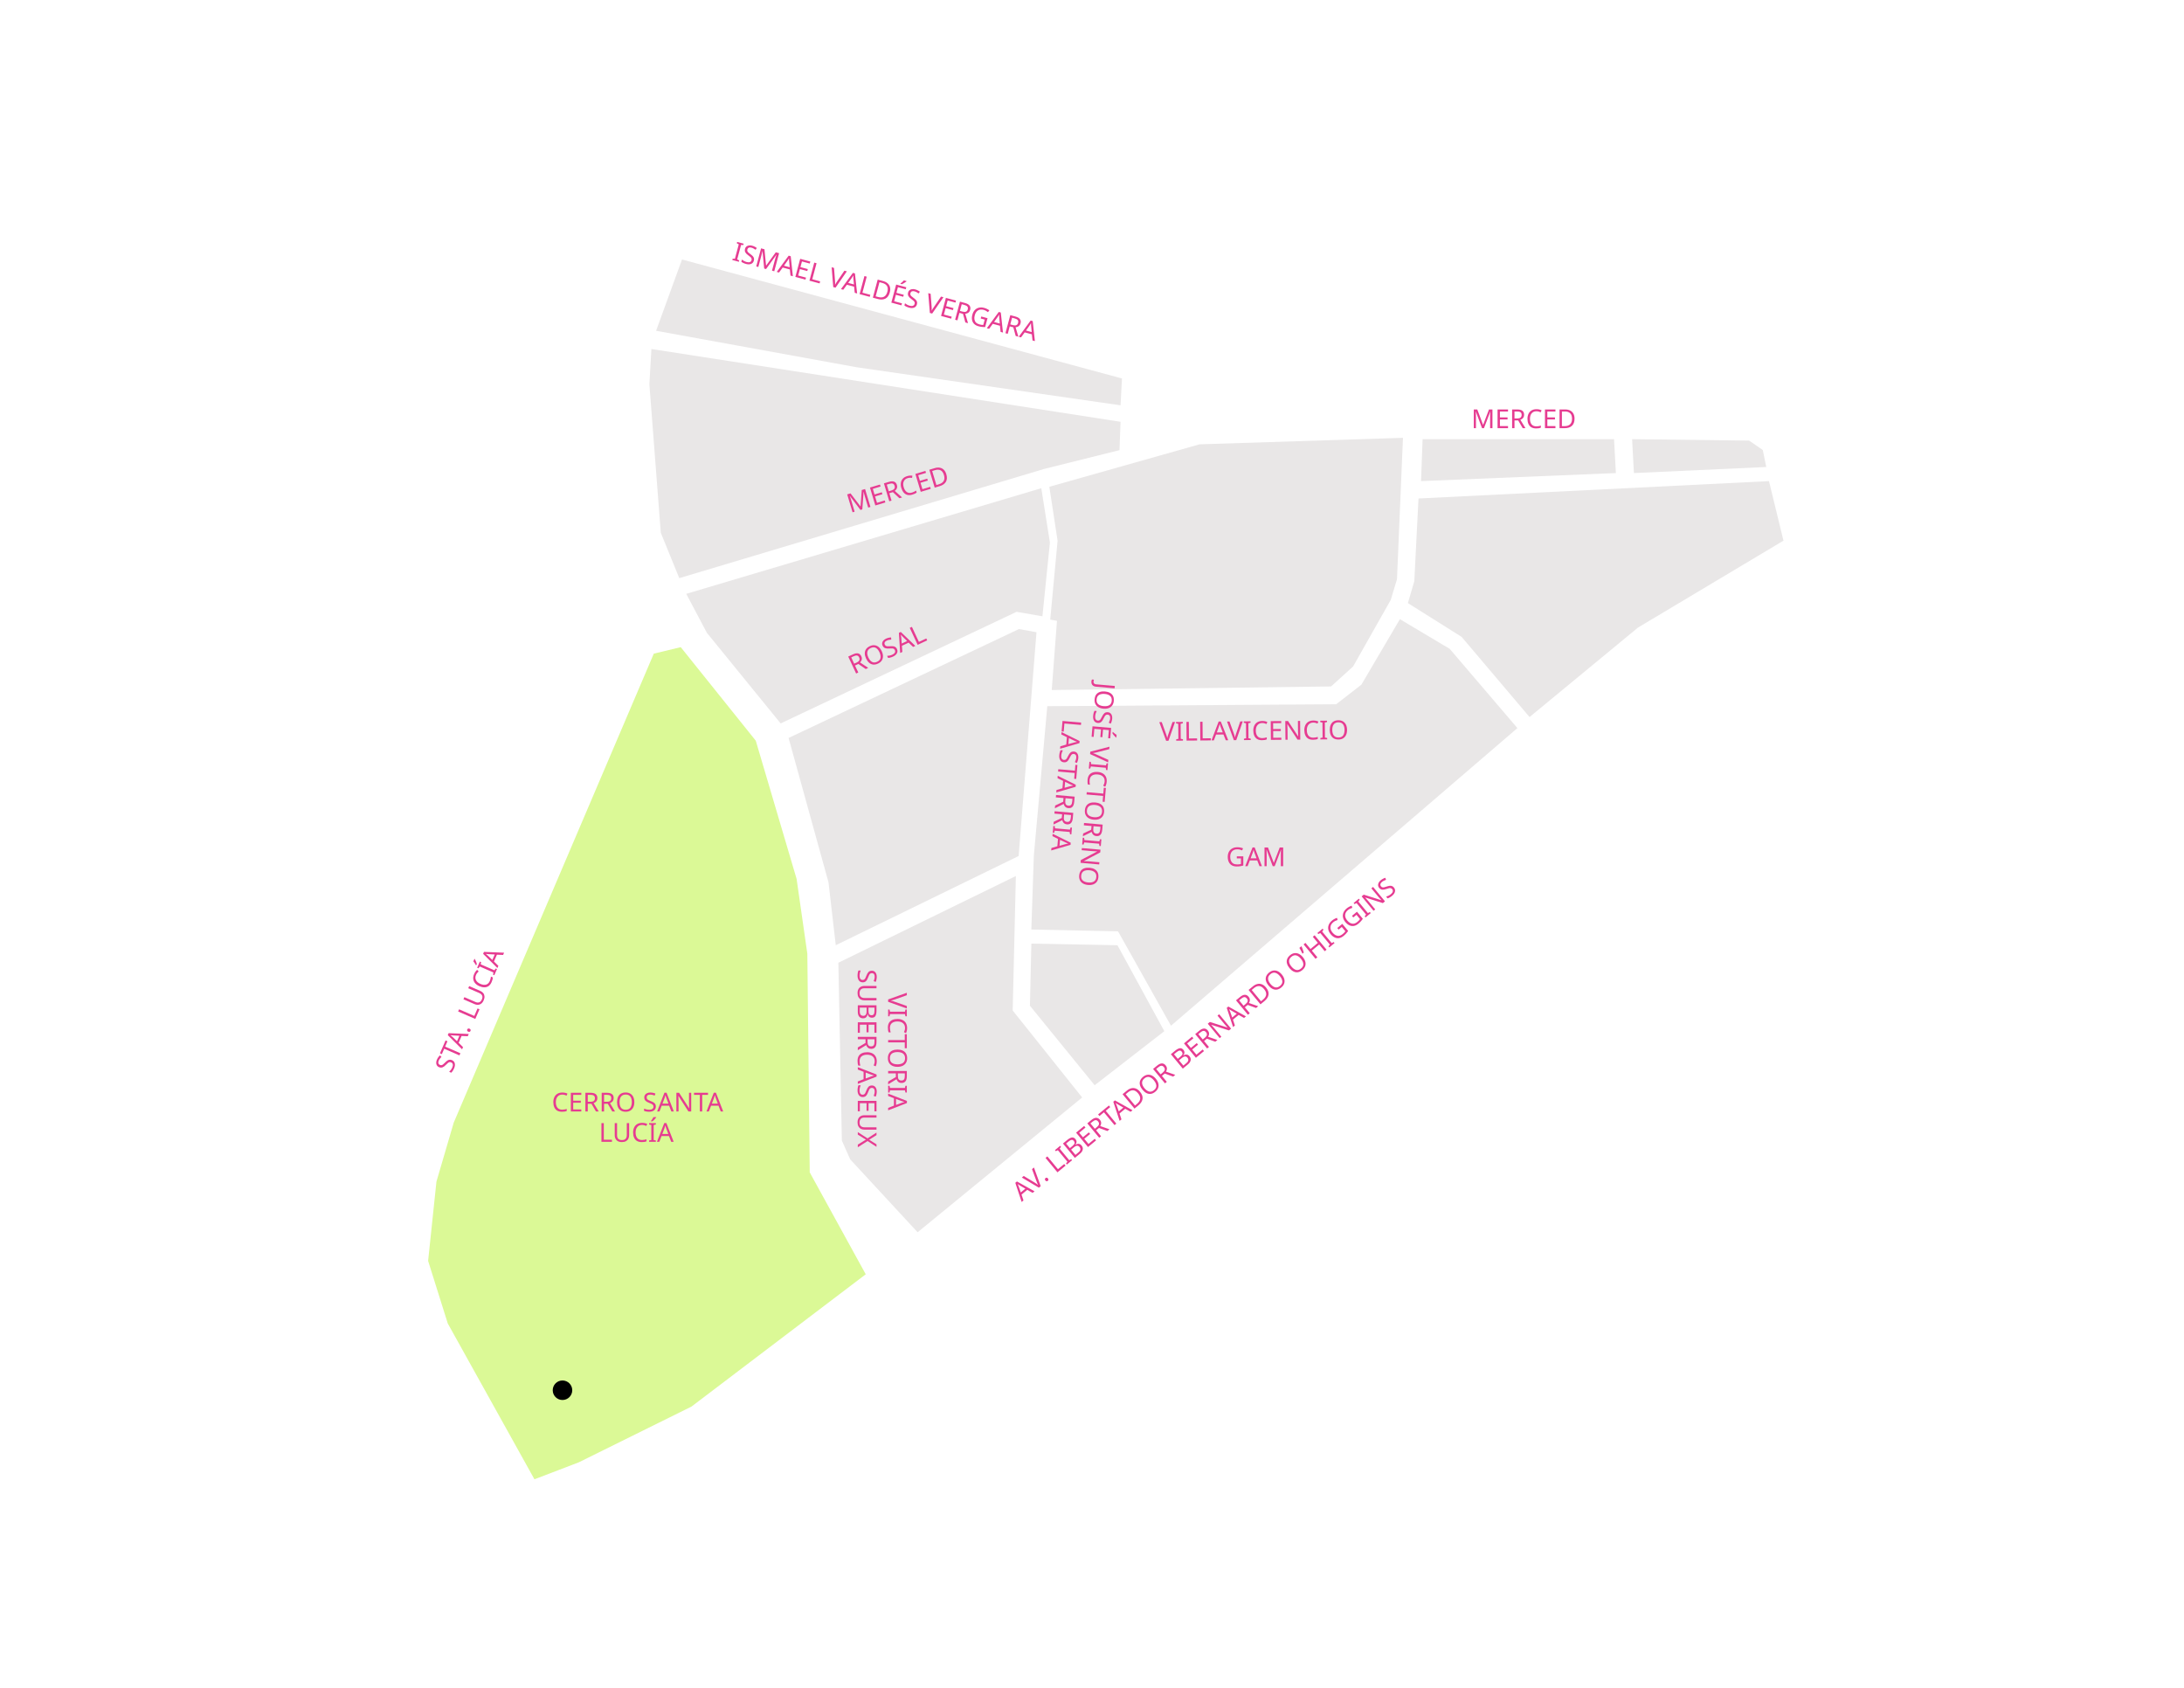
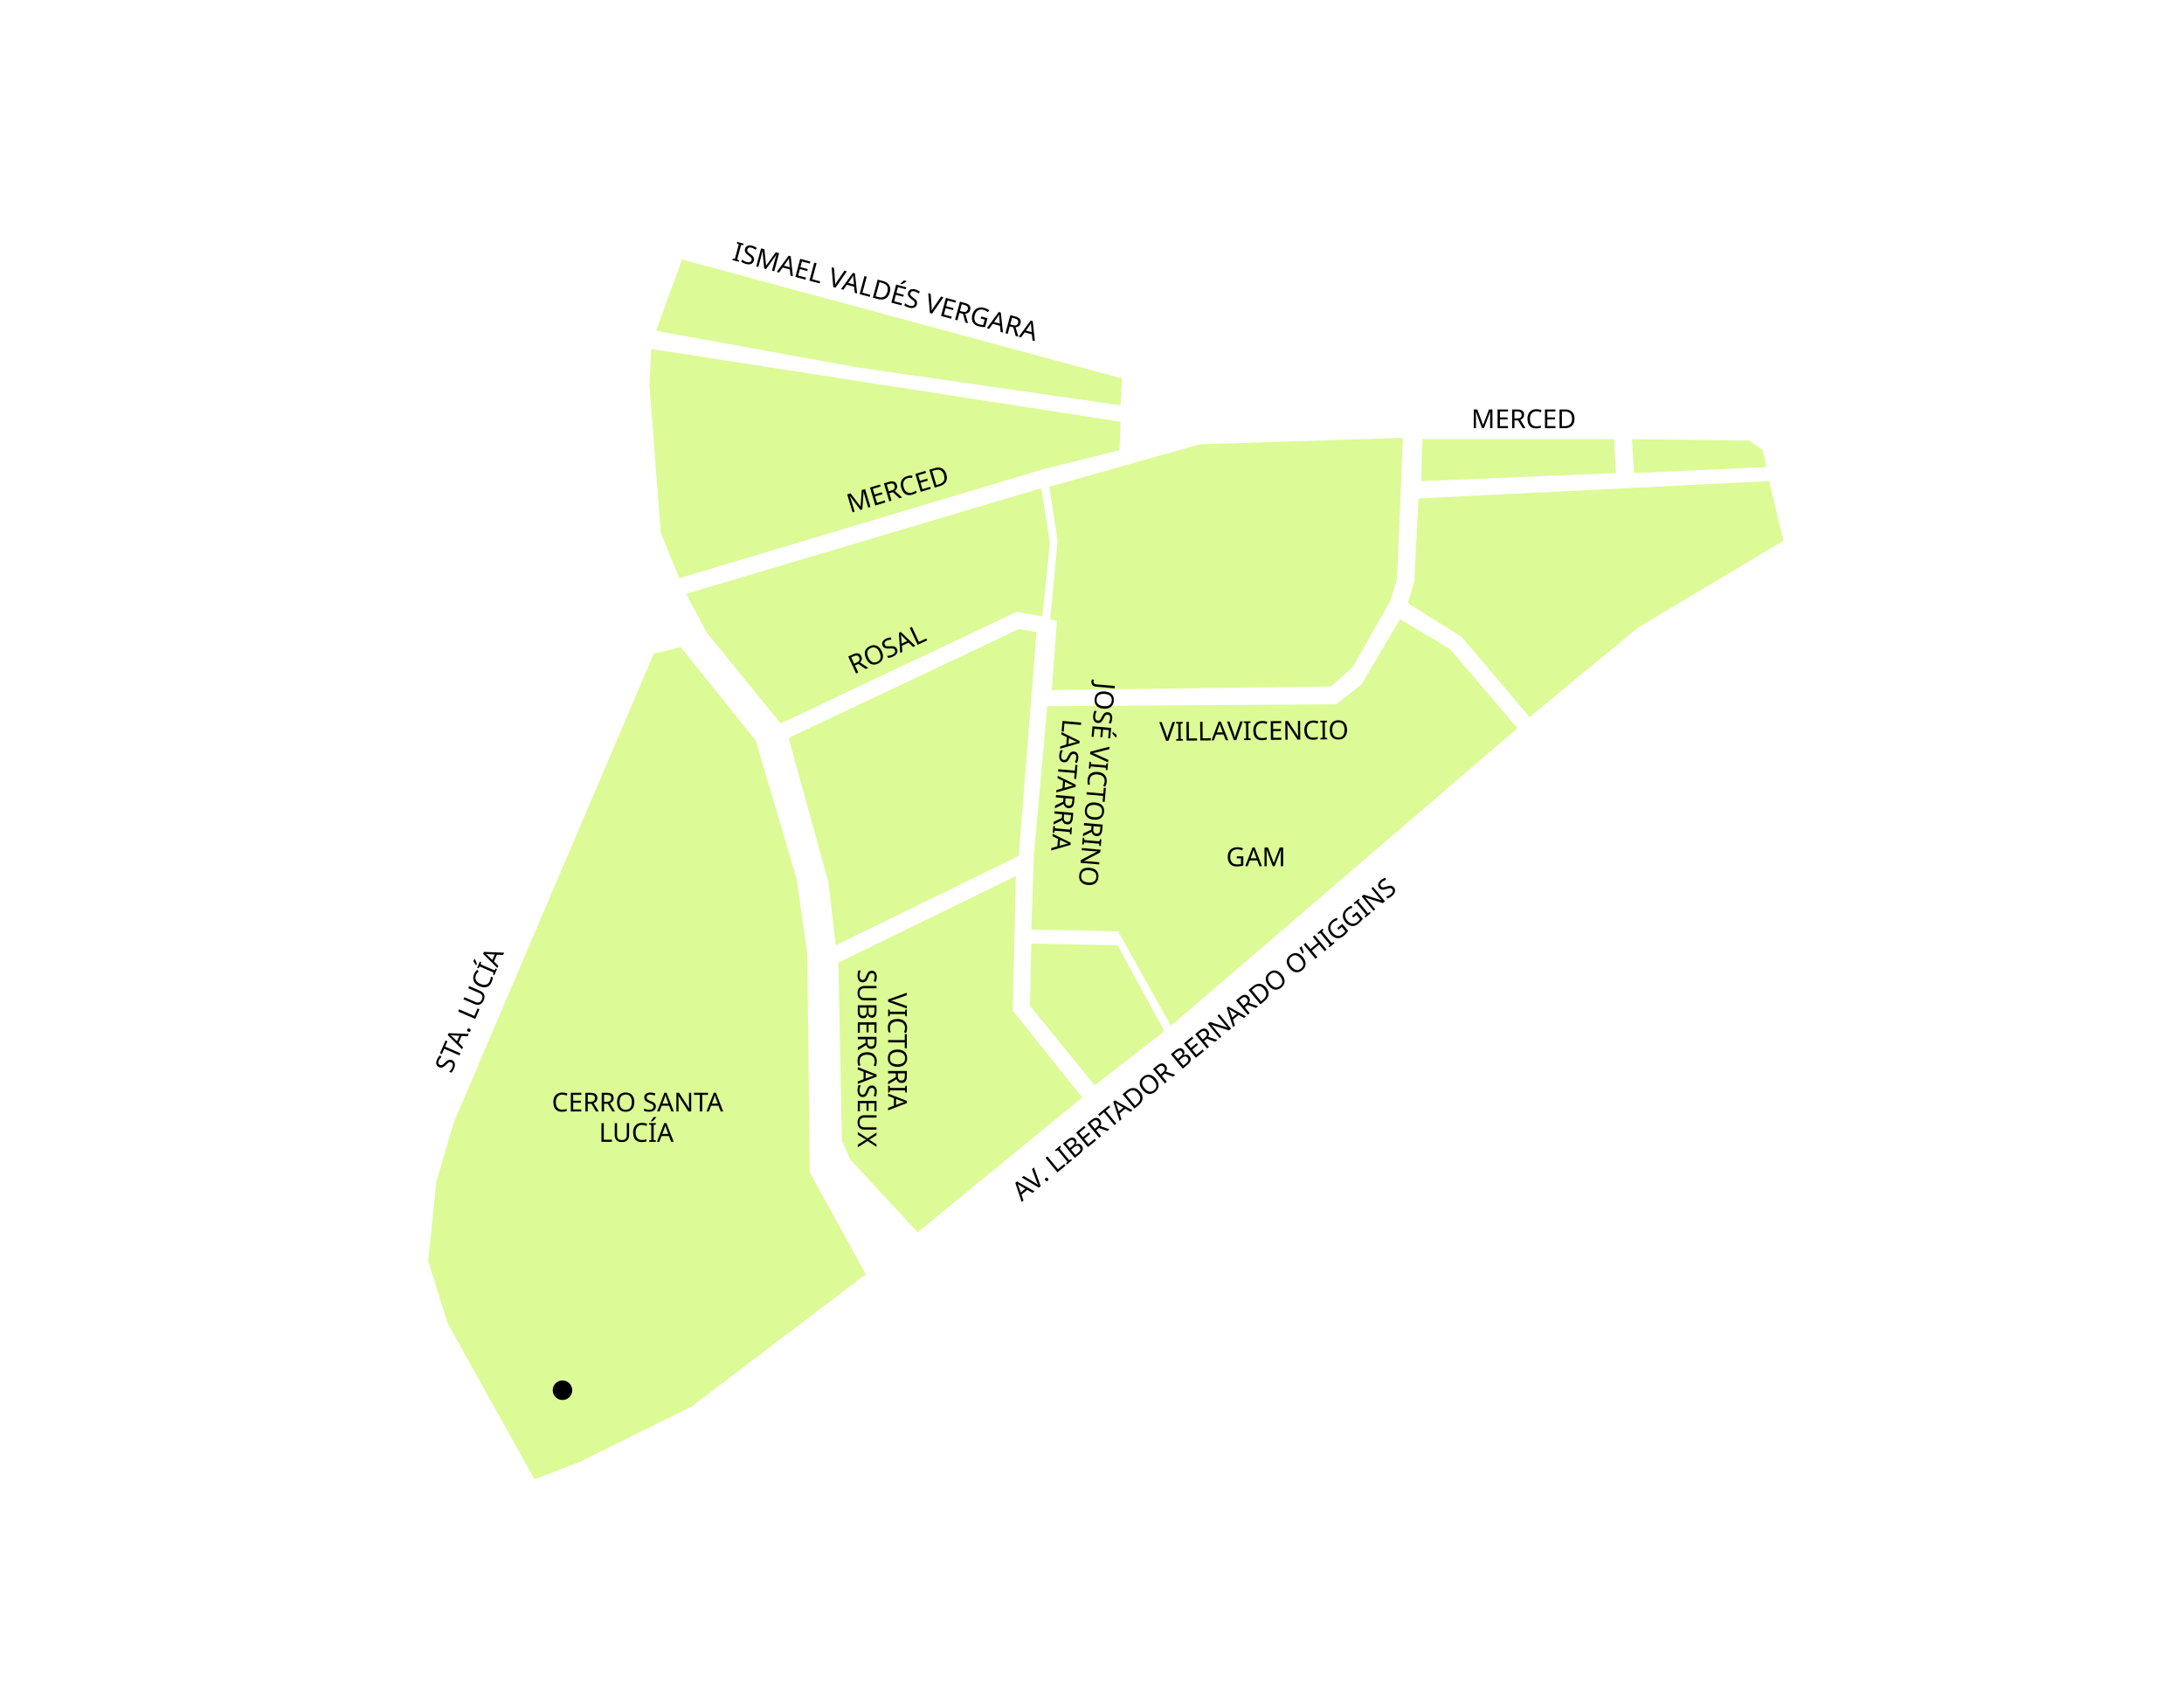
- <svg xmlns="http://www.w3.org/2000/svg" id="Capa_1" data-name="Capa 1" viewBox="0 0 792 612">
+ <svg xmlns="http://www.w3.org/2000/svg" id="Capa_1" version="1.1" viewBox="0 0 792 612">
  <defs>
    <style>
-       .cls-1 {
-         fill: #e9e7e7;
-       }
- 
-       .cls-2 {
-         fill: #e63c91;
+       .st0 {
        font-family: GeistMono-Regular, 'Geist Mono';
        font-size: 9.5px;
      }

-       .cls-3 {
-         fill: #dbf996;
+       .st0, .st1 {
+         isolation: isolate;
+       }
+ 
+       .st2 {
+         fill: #dcfa96;
      }
    </style>
  </defs>
  <g>
-     <polygon class="cls-1" points="247.32 94.09 237.92 119.94 310.75 133.18 406.35 146.96 406.87 137.23 247.32 94.09" />
-     <polygon class="cls-1" points="236.22 126.55 235.49 139.34 239.63 193.18 246.33 209.63 378.62 170.04 405.97 163.22 406.35 152.94 236.22 126.55" />
-     <polygon class="cls-1" points="248.86 215.32 256.33 229.44 283.09 262.31 368.65 221.84 378.02 223.47 380.74 196.71 377.61 177.02 248.86 215.32" />
-     <polygon class="cls-1" points="285.97 267.58 369.52 228.09 375.87 229.25 369.4 310.38 303.08 342.73 300.44 319.91 285.97 267.58" />
-     <polygon class="cls-1" points="304.02 349.08 368.39 317.64 367.24 366.4 392.43 397.94 332.76 446.81 308.32 420.38 305.29 413.57 304.02 349.08" />
-     <polygon class="cls-1" points="374.01 342.15 373.49 364.67 396.96 393.5 422.23 373.9 405.23 342.73 374.01 342.15" />
-     <polygon class="cls-1" points="424.64 371.92 405.44 337.69 374 337.04 374.91 310.2 379.79 256.06 484.54 255.36 493.69 248.26 507.66 224.51 525.73 235.28 550.27 264 424.64 371.92" />
-     <polygon class="cls-1" points="514.4 180.75 512.88 210.74 510.55 218.68 530.04 230.93 554.67 260 594 227.55 646.75 196.04 641.5 174.45 514.4 180.75" />
-     <polygon class="cls-3" points="246.86 234.65 237.09 237.01 164.54 407.06 158.27 428.45 155.25 457.19 162.38 479.88 193.81 536.38 209.91 530.22 250.75 510.02 313.95 462.05 293.64 425.1 292.77 345.81 288.88 318.69 274.07 268.57 246.86 234.65" />
-     <polygon class="cls-1" points="591.86 159.24 592.52 171.53 640.51 169.33 639.25 163.17 634.29 159.76 591.86 159.24" />
-     <polygon class="cls-1" points="585.31 159.24 585.98 171.53 515.32 174.45 515.89 159.24 585.31 159.24" />
-     <polygon class="cls-1" points="380.53 176.5 383.52 196.08 380.85 224.66 383.3 225.12 381.4 250.2 482.7 248.9 490.69 241.65 504.34 217.52 506.6 210.01 508.77 158.75 435 161.11 380.53 176.5" />
+     <polygon class="st2" points="247.32 94.09 237.92 119.94 310.75 133.18 406.35 146.96 406.87 137.23 247.32 94.09" />
+     <polygon class="st2" points="236.22 126.55 235.49 139.34 239.63 193.18 246.33 209.63 378.62 170.04 405.97 163.22 406.35 152.94 236.22 126.55" />
+     <polygon class="st2" points="248.86 215.32 256.33 229.44 283.09 262.31 368.65 221.84 378.02 223.47 380.74 196.71 377.61 177.02 248.86 215.32" />
+     <polygon class="st2" points="285.97 267.58 369.52 228.09 375.87 229.25 369.4 310.38 303.08 342.73 300.44 319.91 285.97 267.58" />
+     <polygon class="st2" points="304.02 349.08 368.39 317.64 367.24 366.4 392.43 397.94 332.76 446.81 308.32 420.38 305.29 413.57 304.02 349.08" />
+     <polygon class="st2" points="374.01 342.15 373.49 364.67 396.96 393.5 422.23 373.9 405.23 342.73 374.01 342.15" />
+     <polygon class="st2" points="424.64 371.92 405.44 337.69 374 337.04 374.91 310.2 379.79 256.06 484.54 255.36 493.69 248.26 507.66 224.51 525.73 235.28 550.27 264 424.64 371.92" />
+     <polygon class="st2" points="514.4 180.75 512.88 210.74 510.55 218.68 530.04 230.93 554.67 260 594 227.55 646.75 196.04 641.5 174.45 514.4 180.75" />
+     <polygon class="st2" points="246.86 234.65 237.09 237.01 164.54 407.06 158.27 428.45 155.25 457.19 162.38 479.88 193.81 536.38 209.91 530.22 250.75 510.02 313.95 462.05 293.64 425.1 292.77 345.81 288.88 318.69 274.07 268.57 246.86 234.65" />
+     <polygon class="st2" points="591.86 159.24 592.52 171.53 640.51 169.33 639.25 163.17 634.29 159.76 591.86 159.24" />
+     <polygon class="st2" points="585.31 159.24 585.98 171.53 515.32 174.45 515.89 159.24 585.31 159.24" />
+     <polygon class="st2" points="380.53 176.5 383.52 196.08 380.85 224.66 383.3 225.12 381.4 250.2 482.7 248.9 490.69 241.65 504.34 217.52 506.6 210.01 508.77 158.75 435 161.11 380.53 176.5" />
  </g>
  <g>
-     <text class="cls-2" transform="translate(265.2 94.18) rotate(15)">
-       <tspan x="0" y="0">ISMAEL VALDÉS VERGARA</tspan>
-     </text>
-     <text class="cls-2" transform="translate(308.29 186.02) rotate(-16.7)">
-       <tspan x="0" y="0">MERCED</tspan>
-     </text>
-     <text class="cls-2" transform="translate(309.63 244.6) rotate(-25)">
-       <tspan x="0" y="0">ROSAL</tspan>
-     </text>
-     <text class="cls-2" transform="translate(420.46 268.62) rotate(-.5)">
-       <tspan x="0" y="0">VILLAVICENCIO</tspan>
-     </text>
-     <text class="cls-2" transform="translate(200.08 403.02)">
-       <tspan x="0" y="0">CERRO SANTA</tspan>
-       <tspan x="17.1" y="11">LUCÍA</tspan>
-     </text>
-     <text class="cls-2" transform="translate(163.65 389.49) rotate(-66.5)">
-       <tspan x="0" y="0">STA. LUCÍA</tspan>
-     </text>
-     <text class="cls-2" transform="translate(533.53 155.25)">
-       <tspan x="0" y="0">MERCED</tspan>
-     </text>
-     <text class="cls-2" transform="translate(370.49 435.82) rotate(-39.6)">
-       <tspan x="0" y="0">AV. LIBERTADOR BERNARDO O’HIGGINS</tspan>
-     </text>
-     <text class="cls-2" transform="translate(322.07 359.97) rotate(90)">
-       <tspan x="0" y="0">VICTORIA</tspan>
-       <tspan x="-8.55" y="11">SUBERCASEUX</tspan>
-     </text>
-     <text class="cls-2" transform="translate(397.59 247.26) rotate(95)">
-       <tspan x="0" y="0">JOSÉ VICTORINO</tspan>
-       <tspan x="14.25" y="11">LASTARRIA</tspan>
-     </text>
-     <text class="cls-2" transform="translate(444.65 314.08)">
-       <tspan x="0" y="0">GAM</tspan>
-     </text>
+     <g class="st1">
+       <text class="st0" transform="translate(265.2 94.18) rotate(15)">
+         <tspan x="0" y="0">ISMAEL VALDÉS VERGARA</tspan>
+       </text>
+     </g>
+     <g class="st1">
+       <text class="st0" transform="translate(308.29 186.02) rotate(-16.7)">
+         <tspan x="0" y="0">MERCED</tspan>
+       </text>
+     </g>
+     <g class="st1">
+       <text class="st0" transform="translate(309.63 244.6) rotate(-25)">
+         <tspan x="0" y="0">ROSAL</tspan>
+       </text>
+     </g>
+     <g class="st1">
+       <text class="st0" transform="translate(420.46 268.62) rotate(-.5)">
+         <tspan x="0" y="0">VILLAVICENCIO</tspan>
+       </text>
+     </g>
+     <g class="st1">
+       <text class="st0" transform="translate(200.08 403.02)">
+         <tspan x="0" y="0">CERRO SANTA</tspan>
+       </text>
+       <text class="st0" transform="translate(217.18 414.02)">
+         <tspan x="0" y="0">LUCÍA</tspan>
+       </text>
+     </g>
+     <g class="st1">
+       <text class="st0" transform="translate(163.65 389.49) rotate(-66.5)">
+         <tspan x="0" y="0">STA. LUCÍA</tspan>
+       </text>
+     </g>
+     <g class="st1">
+       <text class="st0" transform="translate(533.53 155.25)">
+         <tspan x="0" y="0">MERCED</tspan>
+       </text>
+     </g>
+     <g class="st1">
+       <text class="st0" transform="translate(370.49 435.82) rotate(-39.6)">
+         <tspan x="0" y="0">AV. LIBERTADOR BERNARDO O’HIGGINS</tspan>
+       </text>
+     </g>
+     <g class="st1">
+       <text class="st0" transform="translate(322.07 359.97) rotate(90)">
+         <tspan x="0" y="0">VICTORIA</tspan>
+       </text>
+       <text class="st0" transform="translate(311.07 351.42) rotate(90)">
+         <tspan x="0" y="0">SUBERCASEUX</tspan>
+       </text>
+     </g>
+     <g class="st1">
+       <text class="st0" transform="translate(397.59 247.26) rotate(95)">
+         <tspan x="0" y="0">JOSÉ VICTORINO</tspan>
+       </text>
+       <text class="st0" transform="translate(385.39 260.5) rotate(95)">
+         <tspan x="0" y="0">LASTARRIA</tspan>
+       </text>
+     </g>
+     <g class="st1">
+       <text class="st0" transform="translate(444.65 314.08)">
+         <tspan x="0" y="0">GAM</tspan>
+       </text>
+     </g>
  </g>
  <circle cx="203.98" cy="504.09" r="3.54" />
</svg>
